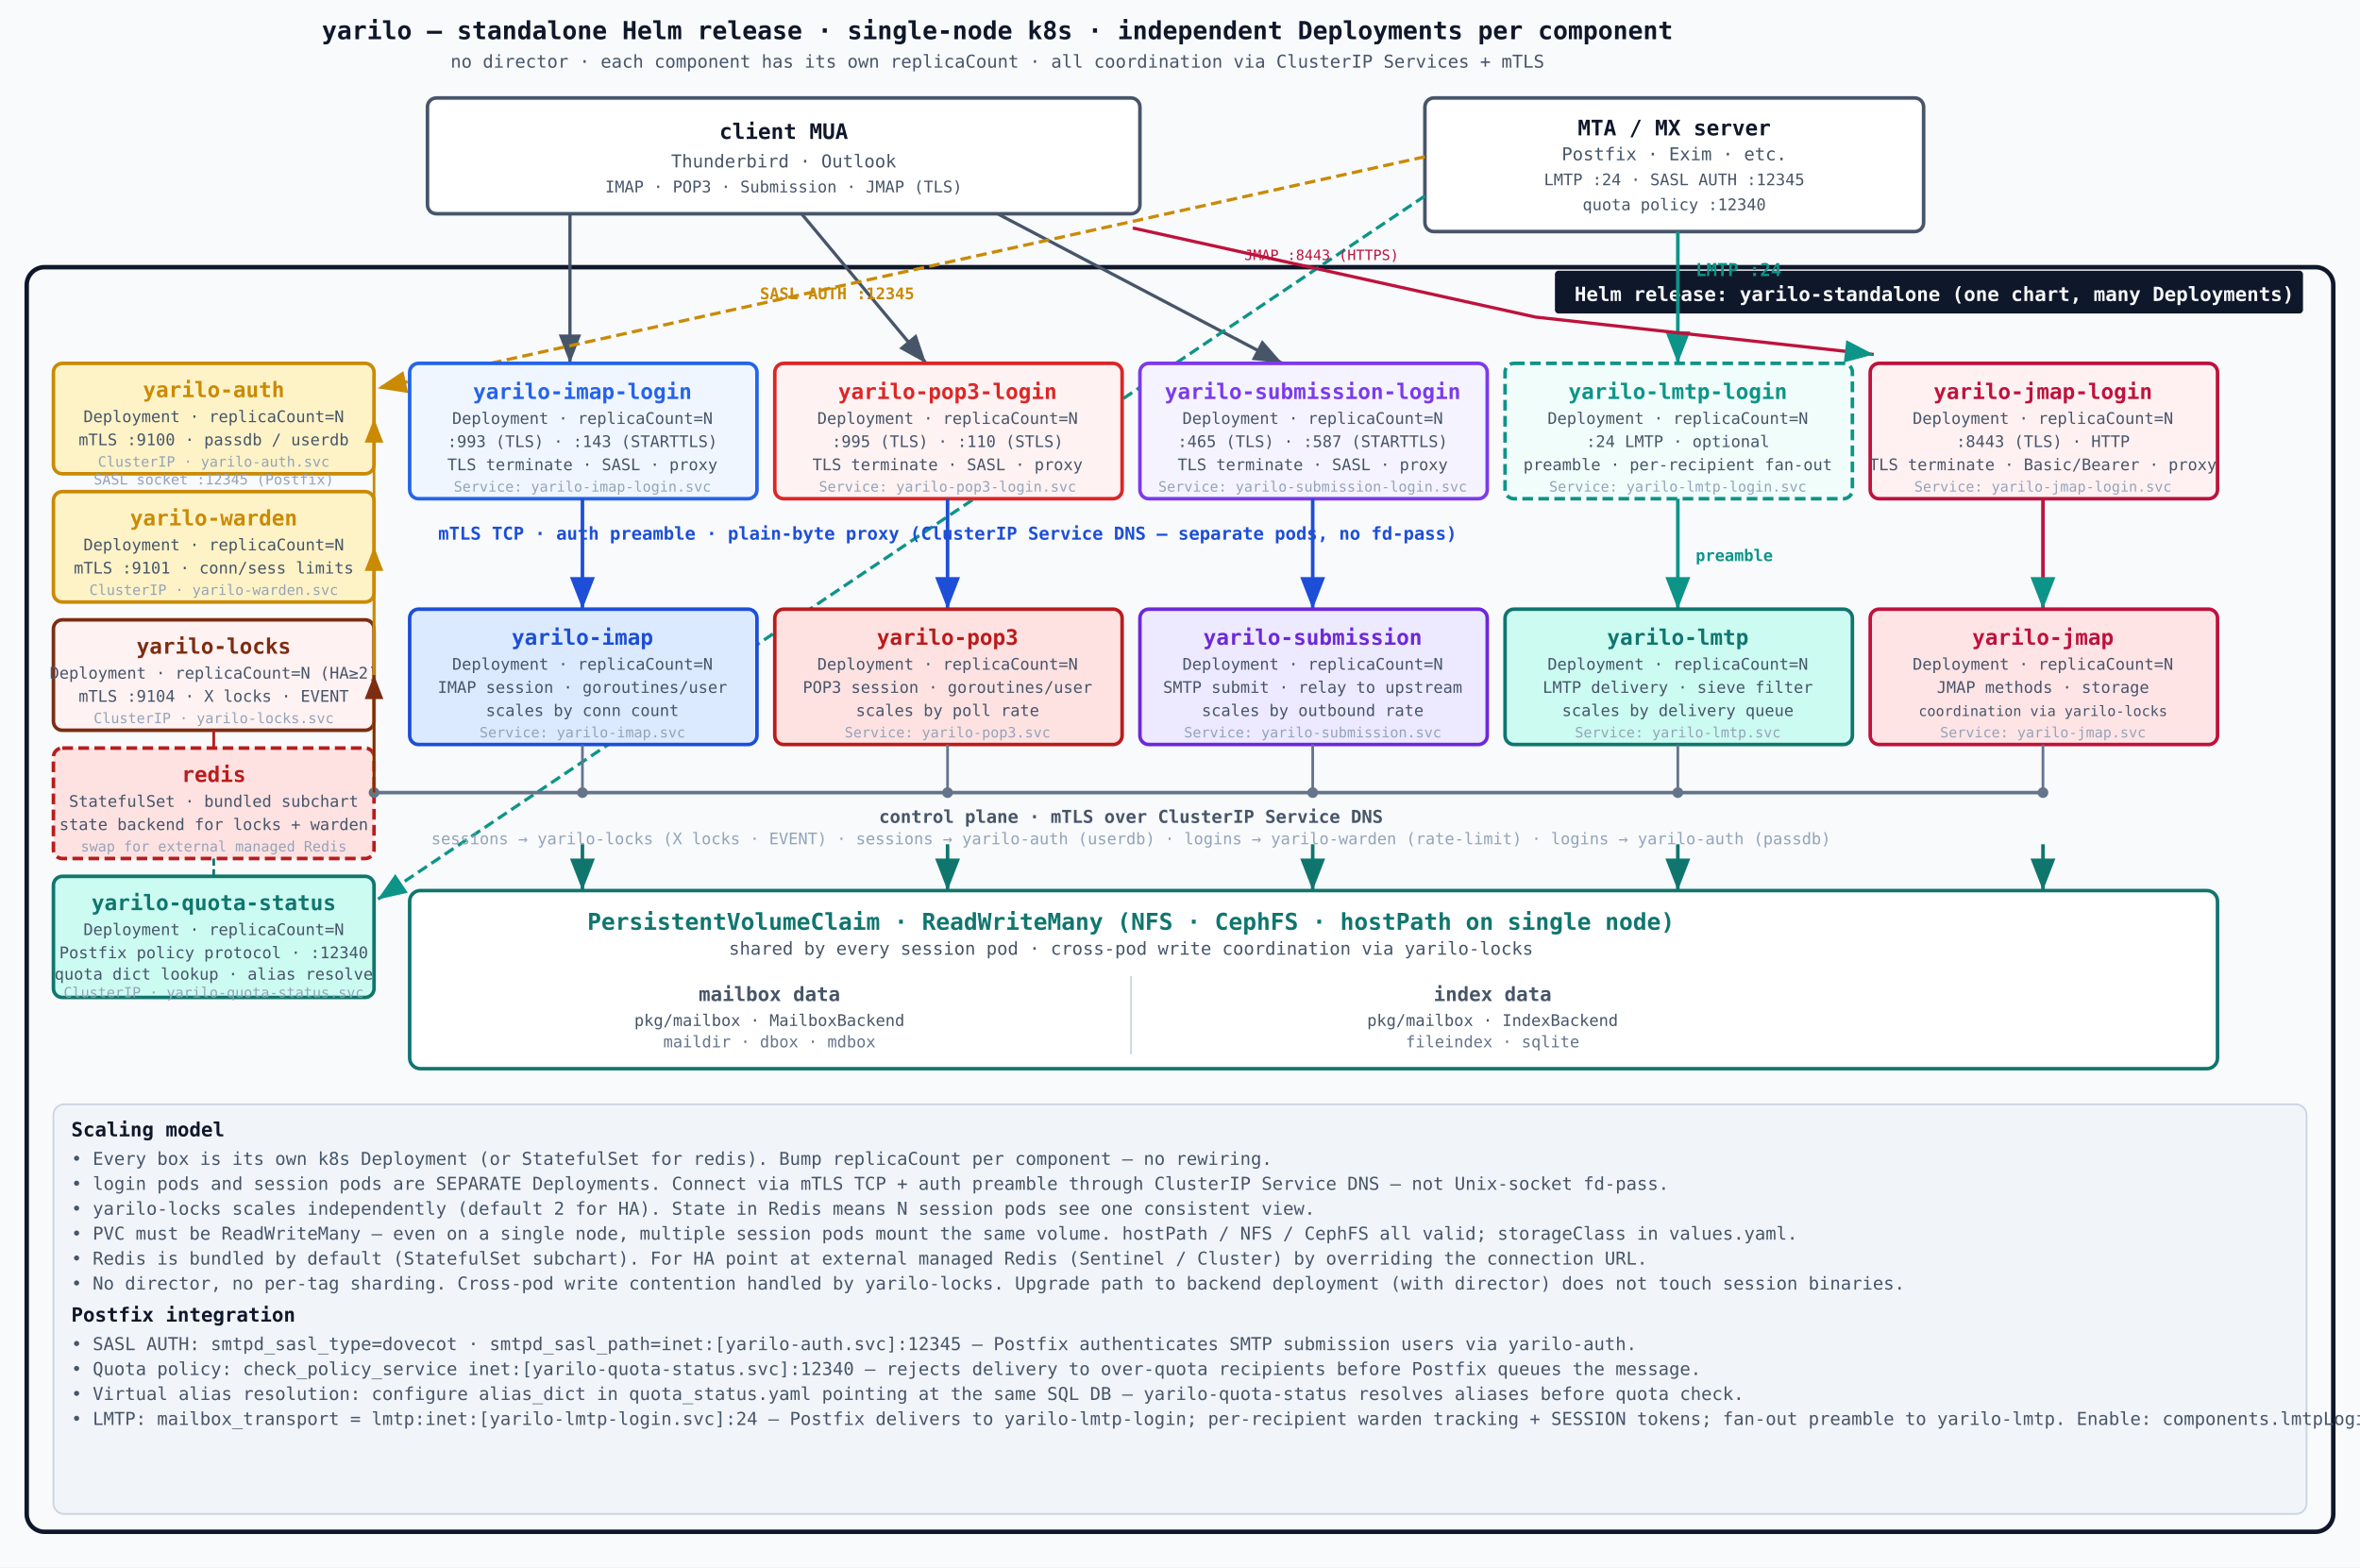
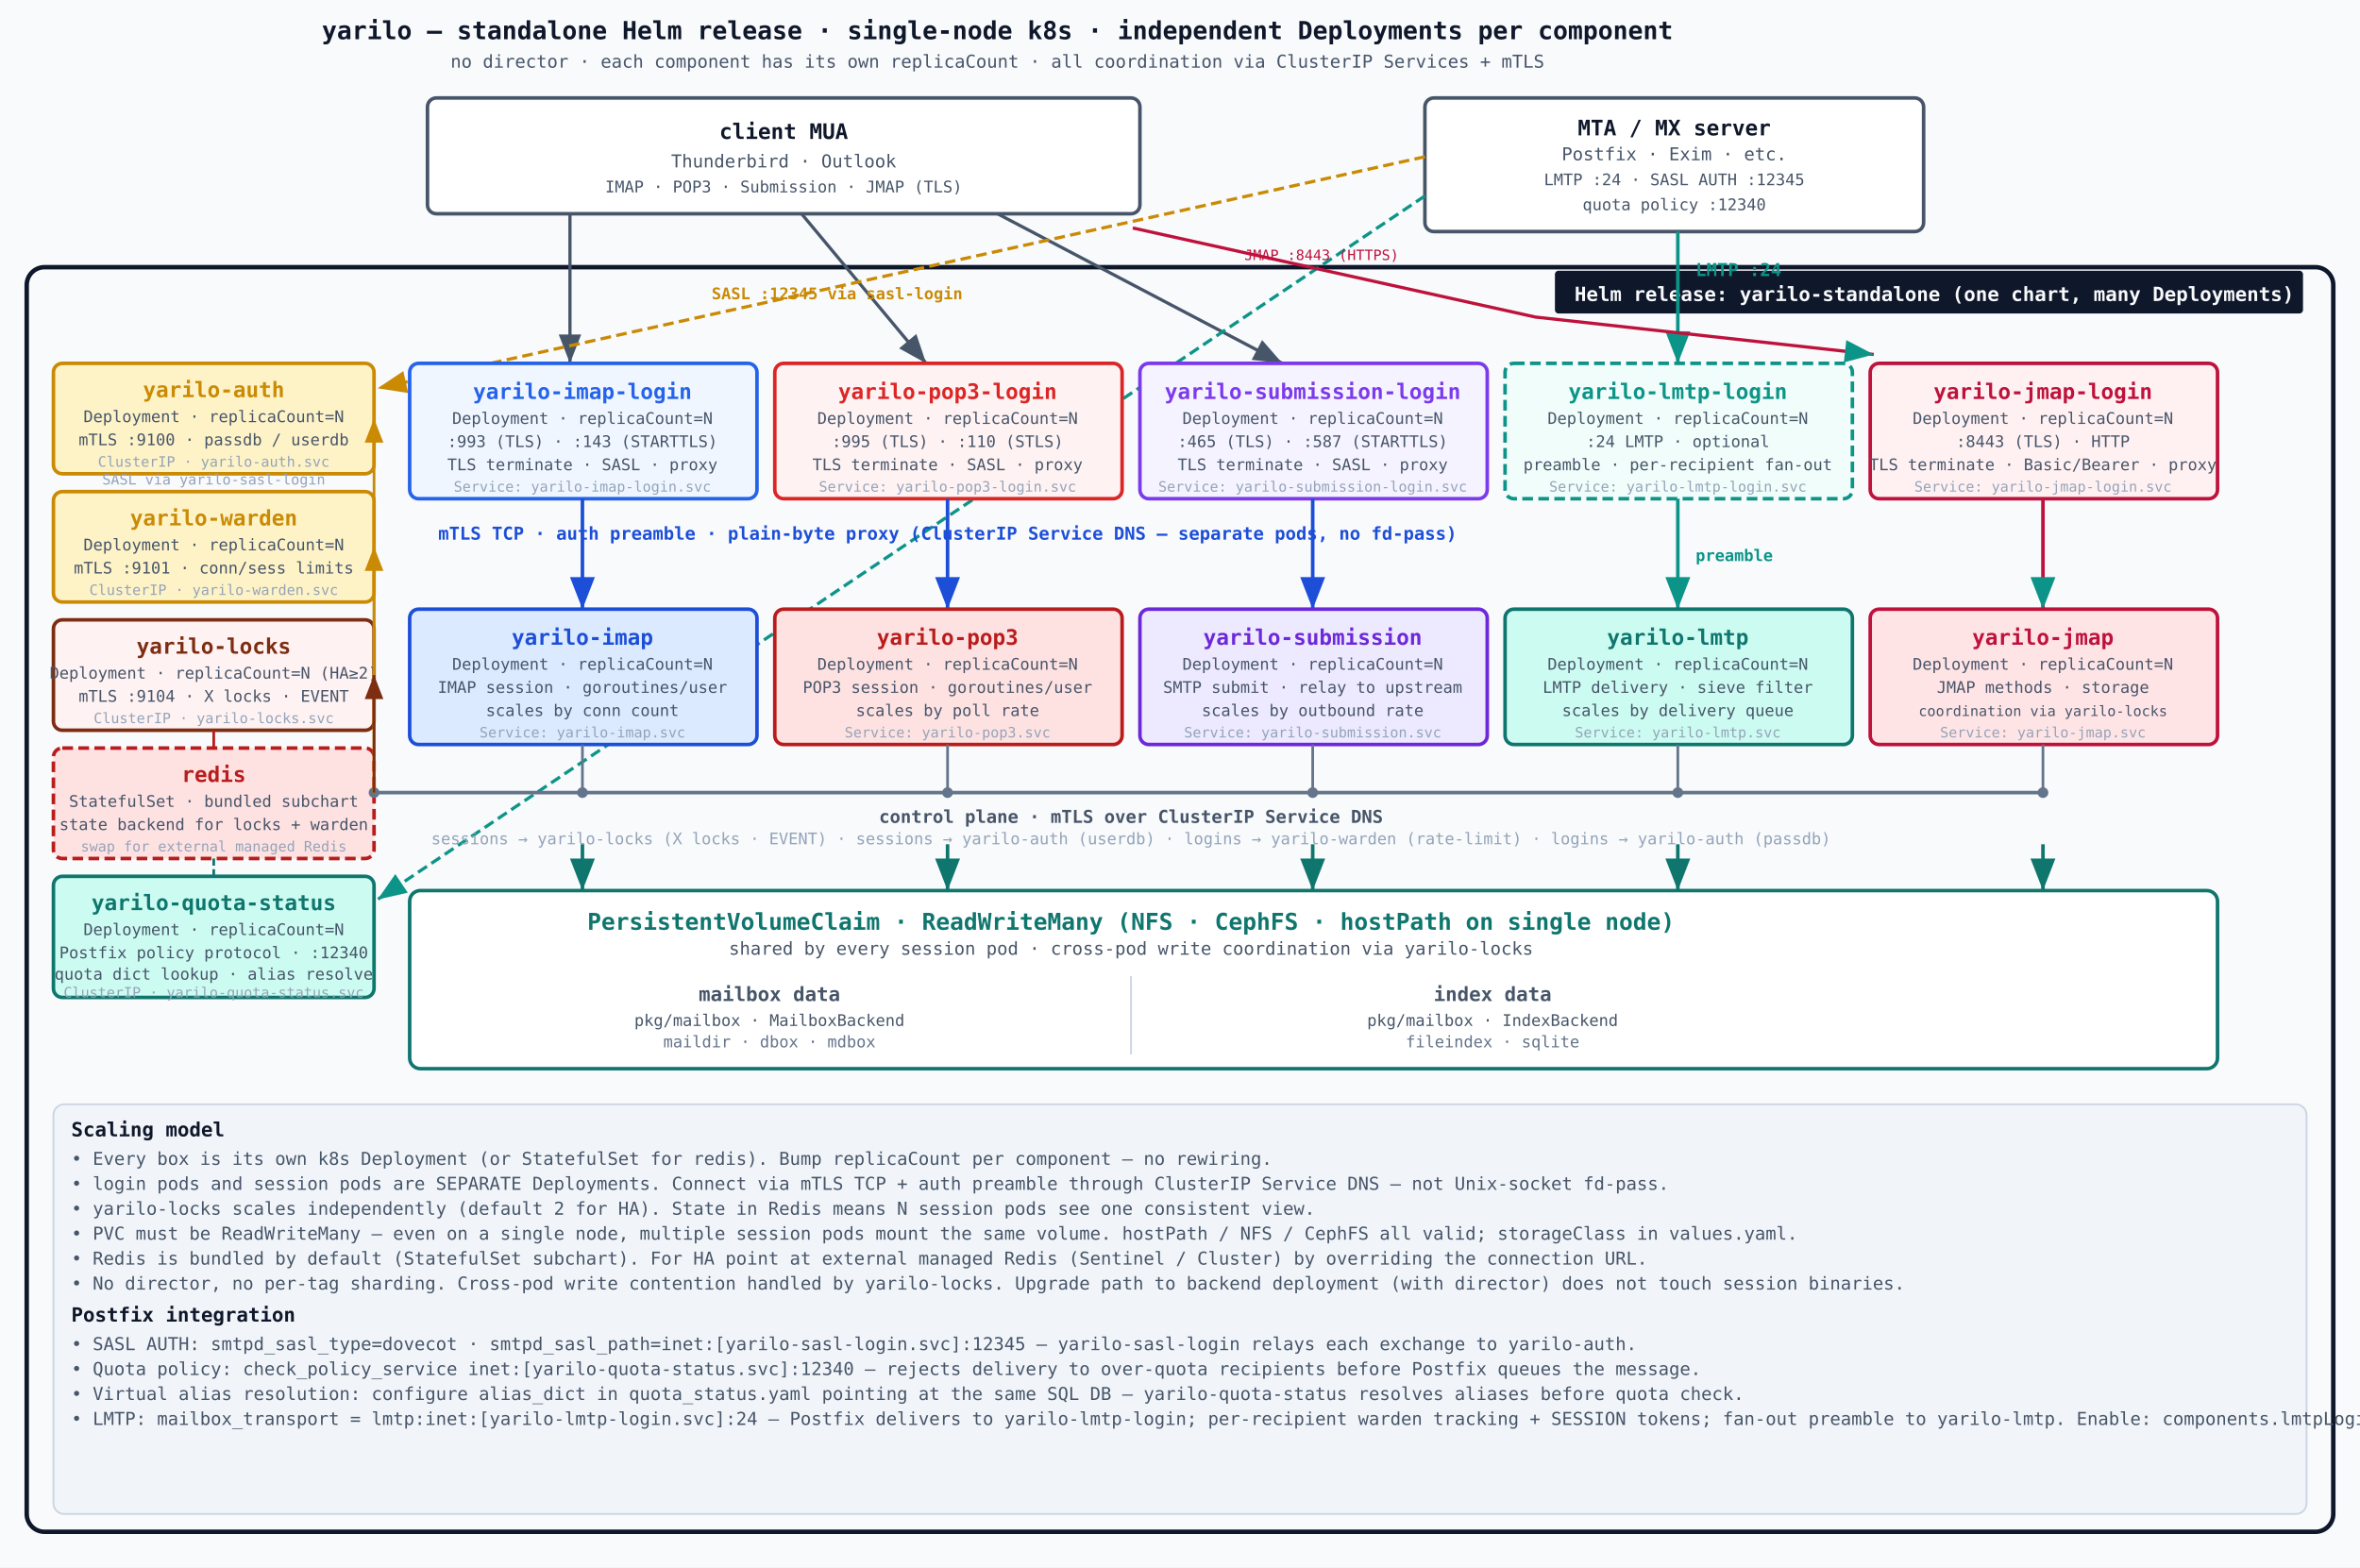
<svg xmlns="http://www.w3.org/2000/svg" width="1325" height="880" font-family="monospace">
  <defs>
    <marker id="aa" markerWidth="9" markerHeight="7" refX="9" refY="3.5" orient="auto">
      <polygon points="0 0,9 3.5,0 7" fill="#ca8a04" />
    </marker>
    <marker id="ax" markerWidth="9" markerHeight="7" refX="9" refY="3.5" orient="auto">
      <polygon points="0 0,9 3.5,0 7" fill="#475569" />
    </marker>
    <marker id="ap" markerWidth="9" markerHeight="7" refX="9" refY="3.5" orient="auto">
      <polygon points="0 0,9 3.5,0 7" fill="#0f766e" />
    </marker>
    <marker id="al" markerWidth="9" markerHeight="7" refX="9" refY="3.5" orient="auto">
      <polygon points="0 0,9 3.5,0 7" fill="#7c2d12" />
    </marker>
    <marker id="ad" markerWidth="9" markerHeight="7" refX="9" refY="3.5" orient="auto">
      <polygon points="0 0,9 3.5,0 7" fill="#1d4ed8" />
    </marker>
    <marker id="ar" markerWidth="9" markerHeight="7" refX="9" refY="3.5" orient="auto">
      <polygon points="0 0,9 3.5,0 7" fill="#b91c1c" />
    </marker>
    <marker id="aq" markerWidth="9" markerHeight="7" refX="9" refY="3.5" orient="auto">
      <polygon points="0 0,9 3.5,0 7" fill="#0d9488" />
    </marker>
  </defs>
  <rect width="1325" height="880" fill="#f8fafc" />
  <text x="560" y="22" text-anchor="middle" fill="#0f172a" font-size="14" font-weight="bold">yarilo — standalone Helm release · single-node k8s · independent Deployments per component</text>
  <text x="560" y="38" text-anchor="middle" fill="#475569" font-size="10">no director · each component has its own replicaCount · all coordination via ClusterIP Services + mTLS</text>
  <rect x="240" y="55" width="400" height="65" rx="5" fill="#ffffff" stroke="#475569" stroke-width="2" />
  <text x="440" y="78" text-anchor="middle" fill="#0f172a" font-size="12" font-weight="bold">client MUA</text>
  <text x="440" y="94" text-anchor="middle" fill="#475569" font-size="10">Thunderbird · Outlook</text>
  <text x="440" y="108" text-anchor="middle" fill="#475569" font-size="9">IMAP · POP3 · Submission · JMAP (TLS)</text>
  <rect x="800" y="55" width="280" height="75" rx="5" fill="#ffffff" stroke="#475569" stroke-width="2" />
  <text x="940" y="76" text-anchor="middle" fill="#0f172a" font-size="12" font-weight="bold">MTA / MX server</text>
  <text x="940" y="90" text-anchor="middle" fill="#475569" font-size="10">Postfix · Exim · etc.</text>
  <text x="940" y="104" text-anchor="middle" fill="#475569" font-size="9">LMTP :24 · SASL AUTH :12345</text>
  <text x="940" y="118" text-anchor="middle" fill="#475569" font-size="9">quota policy :12340</text>
  <rect x="15" y="150" width="1295" height="710" rx="10" fill="none" stroke="#0f172a" stroke-width="2.5" />
  <rect x="873" y="152" width="420" height="24" rx="2" fill="#0f172a" />
  <text x="1288" y="169" text-anchor="end" fill="#f8fafc" font-size="11" font-weight="bold">Helm release: yarilo-standalone (one chart, many Deployments)</text>
  <line x1="320" y1="120" x2="320" y2="204" stroke="#475569" stroke-width="1.8" marker-end="url(#ax)" />
  <line x1="450" y1="120" x2="520" y2="204" stroke="#475569" stroke-width="1.8" marker-end="url(#ax)" />
  <line x1="560" y1="120" x2="720" y2="204" stroke="#475569" stroke-width="1.8" marker-end="url(#ax)" />
  <line x1="942" y1="130" x2="942" y2="204" stroke="#0d9488" stroke-width="2" marker-end="url(#aq)" />
  <text x="952" y="155" fill="#0d9488" font-size="10" font-weight="bold">LMTP :24</text>
  <line x1="800" y1="88" x2="212" y2="218" stroke="#ca8a04" stroke-width="1.8" stroke-dasharray="6,3" marker-end="url(#aa)" />
-   <text x="470" y="168" text-anchor="middle" fill="#ca8a04" font-size="9" font-weight="bold">SASL AUTH :12345</text>
+   <text x="470" y="168" text-anchor="middle" fill="#ca8a04" font-size="9" font-weight="bold">SASL :12345 via sasl-login</text>
  <line x1="800" y1="110" x2="212" y2="505" stroke="#0d9488" stroke-width="1.8" stroke-dasharray="6,3" marker-end="url(#aq)" />
  <text x="480" y="380" text-anchor="middle" fill="#0d9488" font-size="9" font-weight="bold">policy :12340</text>
  <rect x="30" y="204" width="180" height="62" rx="5" fill="#fef3c7" stroke="#ca8a04" stroke-width="2" />
  <text x="120" y="223" text-anchor="middle" fill="#ca8a04" font-size="12" font-weight="bold">yarilo-auth</text>
  <text x="120" y="237" text-anchor="middle" fill="#475569" font-size="9">Deployment · replicaCount=N</text>
  <text x="120" y="250" text-anchor="middle" fill="#475569" font-size="9">mTLS :9100 · passdb / userdb</text>
  <text x="120" y="262" text-anchor="middle" fill="#94a3b8" font-size="8">ClusterIP · yarilo-auth.svc</text>
-   <text x="120" y="272" text-anchor="middle" fill="#94a3b8" font-size="8">SASL socket :12345 (Postfix)</text>
+   <text x="120" y="272" text-anchor="middle" fill="#94a3b8" font-size="8">SASL via yarilo-sasl-login</text>
  <rect x="30" y="276" width="180" height="62" rx="5" fill="#fef3c7" stroke="#ca8a04" stroke-width="2" />
  <text x="120" y="295" text-anchor="middle" fill="#ca8a04" font-size="12" font-weight="bold">yarilo-warden</text>
  <text x="120" y="309" text-anchor="middle" fill="#475569" font-size="9">Deployment · replicaCount=N</text>
  <text x="120" y="322" text-anchor="middle" fill="#475569" font-size="9">mTLS :9101 · conn/sess limits</text>
  <text x="120" y="334" text-anchor="middle" fill="#94a3b8" font-size="8">ClusterIP · yarilo-warden.svc</text>
  <rect x="30" y="348" width="180" height="62" rx="5" fill="#fef2f2" stroke="#7c2d12" stroke-width="2" />
  <text x="120" y="367" text-anchor="middle" fill="#7c2d12" font-size="12" font-weight="bold">yarilo-locks</text>
  <text x="120" y="381" text-anchor="middle" fill="#475569" font-size="9">Deployment · replicaCount=N (HA≥2)</text>
  <text x="120" y="394" text-anchor="middle" fill="#475569" font-size="9">mTLS :9104 · X locks · EVENT</text>
  <text x="120" y="406" text-anchor="middle" fill="#94a3b8" font-size="8">ClusterIP · yarilo-locks.svc</text>
  <rect x="30" y="420" width="180" height="62" rx="5" fill="#fee2e2" stroke="#b91c1c" stroke-width="2" stroke-dasharray="6,3" />
  <text x="120" y="439" text-anchor="middle" fill="#b91c1c" font-size="12" font-weight="bold">redis</text>
  <text x="120" y="453" text-anchor="middle" fill="#475569" font-size="9">StatefulSet · bundled subchart</text>
  <text x="120" y="466" text-anchor="middle" fill="#475569" font-size="9">state backend for locks + warden</text>
  <text x="120" y="478" text-anchor="middle" fill="#94a3b8" font-size="8">swap for external managed Redis</text>
  <line x1="120" y1="410" x2="120" y2="420" stroke="#b91c1c" stroke-width="1.5" />
  <rect x="30" y="492" width="180" height="68" rx="5" fill="#ccfbf1" stroke="#0f766e" stroke-width="2" />
  <text x="120" y="511" text-anchor="middle" fill="#0f766e" font-size="12" font-weight="bold">yarilo-quota-status</text>
  <text x="120" y="525" text-anchor="middle" fill="#475569" font-size="9">Deployment · replicaCount=N</text>
  <text x="120" y="538" text-anchor="middle" fill="#475569" font-size="9">Postfix policy protocol · :12340</text>
  <text x="120" y="550" text-anchor="middle" fill="#475569" font-size="9">quota dict lookup · alias resolve</text>
  <text x="120" y="560" text-anchor="middle" fill="#94a3b8" font-size="8">ClusterIP · yarilo-quota-status.svc</text>
  <line x1="120" y1="482" x2="120" y2="492" stroke="#0f766e" stroke-width="1.5" stroke-dasharray="4,2" />
  <rect x="230" y="204" width="195" height="76" rx="5" fill="#eff6ff" stroke="#2563eb" stroke-width="2" />
  <text x="327" y="224" text-anchor="middle" fill="#2563eb" font-size="12" font-weight="bold">yarilo-imap-login</text>
  <text x="327" y="238" text-anchor="middle" fill="#475569" font-size="9">Deployment · replicaCount=N</text>
  <text x="327" y="251" text-anchor="middle" fill="#475569" font-size="9">:993 (TLS) · :143 (STARTTLS)</text>
  <text x="327" y="264" text-anchor="middle" fill="#475569" font-size="9">TLS terminate · SASL · proxy</text>
  <text x="327" y="276" text-anchor="middle" fill="#94a3b8" font-size="8">Service: yarilo-imap-login.svc</text>
  <rect x="435" y="204" width="195" height="76" rx="5" fill="#fef2f2" stroke="#dc2626" stroke-width="2" />
  <text x="532" y="224" text-anchor="middle" fill="#dc2626" font-size="12" font-weight="bold">yarilo-pop3-login</text>
  <text x="532" y="238" text-anchor="middle" fill="#475569" font-size="9">Deployment · replicaCount=N</text>
  <text x="532" y="251" text-anchor="middle" fill="#475569" font-size="9">:995 (TLS) · :110 (STLS)</text>
  <text x="532" y="264" text-anchor="middle" fill="#475569" font-size="9">TLS terminate · SASL · proxy</text>
  <text x="532" y="276" text-anchor="middle" fill="#94a3b8" font-size="8">Service: yarilo-pop3-login.svc</text>
  <rect x="640" y="204" width="195" height="76" rx="5" fill="#f5f3ff" stroke="#7c3aed" stroke-width="2" />
  <text x="737" y="224" text-anchor="middle" fill="#7c3aed" font-size="12" font-weight="bold">yarilo-submission-login</text>
  <text x="737" y="238" text-anchor="middle" fill="#475569" font-size="9">Deployment · replicaCount=N</text>
  <text x="737" y="251" text-anchor="middle" fill="#475569" font-size="9">:465 (TLS) · :587 (STARTTLS)</text>
  <text x="737" y="264" text-anchor="middle" fill="#475569" font-size="9">TLS terminate · SASL · proxy</text>
  <text x="737" y="276" text-anchor="middle" fill="#94a3b8" font-size="8">Service: yarilo-submission-login.svc</text>
  <rect x="845" y="204" width="195" height="76" rx="5" fill="#f0fdfa" stroke="#0d9488" stroke-width="2" stroke-dasharray="6,3" />
  <text x="942" y="224" text-anchor="middle" fill="#0d9488" font-size="12" font-weight="bold">yarilo-lmtp-login</text>
  <text x="942" y="238" text-anchor="middle" fill="#475569" font-size="9">Deployment · replicaCount=N</text>
  <text x="942" y="251" text-anchor="middle" fill="#475569" font-size="9">:24 LMTP · optional</text>
  <text x="942" y="264" text-anchor="middle" fill="#475569" font-size="9">preamble · per-recipient fan-out</text>
  <text x="942" y="276" text-anchor="middle" fill="#94a3b8" font-size="8">Service: yarilo-lmtp-login.svc</text>
  <line x1="327" y1="280" x2="327" y2="342" stroke="#1d4ed8" stroke-width="2" marker-end="url(#ad)" />
  <line x1="532" y1="280" x2="532" y2="342" stroke="#1d4ed8" stroke-width="2" marker-end="url(#ad)" />
  <line x1="737" y1="280" x2="737" y2="342" stroke="#1d4ed8" stroke-width="2" marker-end="url(#ad)" />
  <line x1="942" y1="280" x2="942" y2="342" stroke="#0d9488" stroke-width="2" marker-end="url(#aq)" />
  <text x="952" y="315" fill="#0d9488" font-size="9" font-weight="bold">preamble</text>
  <text x="532" y="303" text-anchor="middle" fill="#1d4ed8" font-size="10" font-weight="bold">mTLS TCP · auth preamble · plain-byte proxy (ClusterIP Service DNS — separate pods, no fd-pass)</text>
  <rect x="230" y="342" width="195" height="76" rx="5" fill="#dbeafe" stroke="#1d4ed8" stroke-width="2" />
  <text x="327" y="362" text-anchor="middle" fill="#1d4ed8" font-size="12" font-weight="bold">yarilo-imap</text>
  <text x="327" y="376" text-anchor="middle" fill="#475569" font-size="9">Deployment · replicaCount=N</text>
  <text x="327" y="389" text-anchor="middle" fill="#475569" font-size="9">IMAP session · goroutines/user</text>
  <text x="327" y="402" text-anchor="middle" fill="#475569" font-size="9">scales by conn count</text>
  <text x="327" y="414" text-anchor="middle" fill="#94a3b8" font-size="8">Service: yarilo-imap.svc</text>
  <rect x="435" y="342" width="195" height="76" rx="5" fill="#fee2e2" stroke="#b91c1c" stroke-width="2" />
  <text x="532" y="362" text-anchor="middle" fill="#b91c1c" font-size="12" font-weight="bold">yarilo-pop3</text>
  <text x="532" y="376" text-anchor="middle" fill="#475569" font-size="9">Deployment · replicaCount=N</text>
  <text x="532" y="389" text-anchor="middle" fill="#475569" font-size="9">POP3 session · goroutines/user</text>
  <text x="532" y="402" text-anchor="middle" fill="#475569" font-size="9">scales by poll rate</text>
  <text x="532" y="414" text-anchor="middle" fill="#94a3b8" font-size="8">Service: yarilo-pop3.svc</text>
  <rect x="640" y="342" width="195" height="76" rx="5" fill="#ede9fe" stroke="#6d28d9" stroke-width="2" />
  <text x="737" y="362" text-anchor="middle" fill="#6d28d9" font-size="12" font-weight="bold">yarilo-submission</text>
  <text x="737" y="376" text-anchor="middle" fill="#475569" font-size="9">Deployment · replicaCount=N</text>
  <text x="737" y="389" text-anchor="middle" fill="#475569" font-size="9">SMTP submit · relay to upstream</text>
  <text x="737" y="402" text-anchor="middle" fill="#475569" font-size="9">scales by outbound rate</text>
  <text x="737" y="414" text-anchor="middle" fill="#94a3b8" font-size="8">Service: yarilo-submission.svc</text>
  <rect x="845" y="342" width="195" height="76" rx="5" fill="#ccfbf1" stroke="#0f766e" stroke-width="2" />
  <text x="942" y="362" text-anchor="middle" fill="#0f766e" font-size="12" font-weight="bold">yarilo-lmtp</text>
  <text x="942" y="376" text-anchor="middle" fill="#475569" font-size="9">Deployment · replicaCount=N</text>
  <text x="942" y="389" text-anchor="middle" fill="#475569" font-size="9">LMTP delivery · sieve filter</text>
  <text x="942" y="402" text-anchor="middle" fill="#475569" font-size="9">scales by delivery queue</text>
  <text x="942" y="414" text-anchor="middle" fill="#94a3b8" font-size="8">Service: yarilo-lmtp.svc</text>
  <line x1="327" y1="418" x2="327" y2="445" stroke="#64748b" stroke-width="1.5" />
  <line x1="532" y1="418" x2="532" y2="445" stroke="#64748b" stroke-width="1.5" />
  <line x1="737" y1="418" x2="737" y2="445" stroke="#64748b" stroke-width="1.5" />
  <line x1="942" y1="418" x2="942" y2="445" stroke="#64748b" stroke-width="1.5" />
  <line x1="210" y1="445" x2="1147" y2="445" stroke="#64748b" stroke-width="2" />
  <circle cx="327" cy="445" r="3" fill="#64748b" />
  <circle cx="532" cy="445" r="3" fill="#64748b" />
  <circle cx="737" cy="445" r="3" fill="#64748b" />
  <circle cx="942" cy="445" r="3" fill="#64748b" />
  <circle cx="1147" cy="445" r="3" fill="#64748b" />
  <circle cx="210" cy="445" r="3" fill="#64748b" />
  <text x="635" y="462" text-anchor="middle" fill="#475569" font-size="10" font-weight="bold">control plane · mTLS over ClusterIP Service DNS</text>
  <text x="635" y="474" text-anchor="middle" fill="#94a3b8" font-size="9">sessions → yarilo-locks (X locks · EVENT) · sessions → yarilo-auth (userdb) · logins → yarilo-warden (rate-limit) · logins → yarilo-auth (passdb)</text>
  <line x1="210" y1="445" x2="210" y2="235" stroke="#ca8a04" stroke-width="1.5" marker-end="url(#aa)" />
  <line x1="210" y1="445" x2="210" y2="307" stroke="#ca8a04" stroke-width="1.5" marker-end="url(#aa)" />
  <line x1="210" y1="445" x2="210" y2="379" stroke="#7c2d12" stroke-width="1.5" marker-end="url(#al)" />
  <line x1="327" y1="474" x2="327" y2="500" stroke="#0f766e" stroke-width="2" marker-end="url(#ap)" />
  <line x1="532" y1="474" x2="532" y2="500" stroke="#0f766e" stroke-width="2" marker-end="url(#ap)" />
  <line x1="737" y1="474" x2="737" y2="500" stroke="#0f766e" stroke-width="2" marker-end="url(#ap)" />
  <line x1="942" y1="474" x2="942" y2="500" stroke="#0f766e" stroke-width="2" marker-end="url(#ap)" />
  <path d="M 636 128 L 862 178 L 1052 199" fill="none" stroke="#be123c" stroke-width="1.8" marker-end="url(#aq)" />
  <text x="742" y="146" text-anchor="middle" fill="#be123c" font-size="8">JMAP :8443 (HTTPS)</text>
  <rect x="1050" y="204" width="195" height="76" rx="5" fill="#fff1f2" stroke="#be123c" stroke-width="2" />
  <text x="1147" y="224" text-anchor="middle" fill="#be123c" font-size="12" font-weight="bold">yarilo-jmap-login</text>
  <text x="1147" y="238" text-anchor="middle" fill="#475569" font-size="9">Deployment · replicaCount=N</text>
  <text x="1147" y="251" text-anchor="middle" fill="#475569" font-size="9">:8443 (TLS) · HTTP</text>
  <text x="1147" y="264" text-anchor="middle" fill="#475569" font-size="9">TLS terminate · Basic/Bearer · proxy</text>
  <text x="1147" y="276" text-anchor="middle" fill="#94a3b8" font-size="8">Service: yarilo-jmap-login.svc</text>
  <line x1="1147" y1="280" x2="1147" y2="342" stroke="#be123c" stroke-width="2" marker-end="url(#aq)" />
  <rect x="1050" y="342" width="195" height="76" rx="5" fill="#ffe4e6" stroke="#be123c" stroke-width="2" />
  <text x="1147" y="362" text-anchor="middle" fill="#be123c" font-size="12" font-weight="bold">yarilo-jmap</text>
  <text x="1147" y="376" text-anchor="middle" fill="#475569" font-size="9">Deployment · replicaCount=N</text>
  <text x="1147" y="389" text-anchor="middle" fill="#475569" font-size="9">JMAP methods · storage</text>
  <text x="1147" y="402" text-anchor="middle" fill="#475569" font-size="8">coordination via yarilo-locks</text>
  <text x="1147" y="414" text-anchor="middle" fill="#94a3b8" font-size="8">Service: yarilo-jmap.svc</text>
  <line x1="1147" y1="418" x2="1147" y2="445" stroke="#64748b" stroke-width="1.5" />
  <line x1="1147" y1="474" x2="1147" y2="500" stroke="#0f766e" stroke-width="2" marker-end="url(#ap)" />
  <rect x="230" y="500" width="1015" height="100" rx="6" fill="#ffffff" stroke="#0f766e" stroke-width="2" />
  <text x="635" y="522" text-anchor="middle" fill="#0f766e" font-size="13" font-weight="bold">PersistentVolumeClaim · ReadWriteMany (NFS · CephFS · hostPath on single node)</text>
  <text x="635" y="536" text-anchor="middle" fill="#475569" font-size="10">shared by every session pod · cross-pod write coordination via yarilo-locks</text>
  <line x1="635" y1="548" x2="635" y2="592" stroke="#cbd5e1" stroke-width="1" />
  <text x="432" y="562" text-anchor="middle" fill="#475569" font-size="11" font-weight="bold">mailbox data</text>
  <text x="432" y="576" text-anchor="middle" fill="#475569" font-size="9">pkg/mailbox · MailboxBackend</text>
  <text x="432" y="588" text-anchor="middle" fill="#64748b" font-size="9">maildir · dbox · mdbox</text>
  <text x="838" y="562" text-anchor="middle" fill="#475569" font-size="11" font-weight="bold">index data</text>
  <text x="838" y="576" text-anchor="middle" fill="#475569" font-size="9">pkg/mailbox · IndexBackend</text>
  <text x="838" y="588" text-anchor="middle" fill="#64748b" font-size="9">fileindex · sqlite</text>
  <rect x="30" y="620" width="1265" height="230" rx="6" fill="#f1f5f9" stroke="#cbd5e1" stroke-width="1" />
  <text x="40" y="638" fill="#0f172a" font-size="11" font-weight="bold">Scaling model</text>
  <text x="40" y="654" fill="#475569" font-size="10">• Every box is its own k8s Deployment (or StatefulSet for redis). Bump replicaCount per component — no rewiring.</text>
  <text x="40" y="668" fill="#475569" font-size="10">• login pods and session pods are SEPARATE Deployments. Connect via mTLS TCP + auth preamble through ClusterIP Service DNS — not Unix-socket fd-pass.</text>
  <text x="40" y="682" fill="#475569" font-size="10">• yarilo-locks scales independently (default 2 for HA). State in Redis means N session pods see one consistent view.</text>
  <text x="40" y="696" fill="#475569" font-size="10">• PVC must be ReadWriteMany — even on a single node, multiple session pods mount the same volume. hostPath / NFS / CephFS all valid; storageClass in values.yaml.</text>
  <text x="40" y="710" fill="#475569" font-size="10">• Redis is bundled by default (StatefulSet subchart). For HA point at external managed Redis (Sentinel / Cluster) by overriding the connection URL.</text>
  <text x="40" y="724" fill="#475569" font-size="10">• No director, no per-tag sharding. Cross-pod write contention handled by yarilo-locks. Upgrade path to backend deployment (with director) does not touch session binaries.</text>
  <text x="40" y="742" fill="#0f172a" font-size="11" font-weight="bold">Postfix integration</text>
-   <text x="40" y="758" fill="#475569" font-size="10">• SASL AUTH: smtpd_sasl_type=dovecot · smtpd_sasl_path=inet:[yarilo-auth.svc]:12345 — Postfix authenticates SMTP submission users via yarilo-auth.</text>
+   <text x="40" y="758" fill="#475569" font-size="10">• SASL AUTH: smtpd_sasl_type=dovecot · smtpd_sasl_path=inet:[yarilo-sasl-login.svc]:12345 — yarilo-sasl-login relays each exchange to yarilo-auth.</text>
  <text x="40" y="772" fill="#475569" font-size="10">• Quota policy: check_policy_service inet:[yarilo-quota-status.svc]:12340 — rejects delivery to over-quota recipients before Postfix queues the message.</text>
  <text x="40" y="786" fill="#475569" font-size="10">• Virtual alias resolution: configure alias_dict in quota_status.yaml pointing at the same SQL DB — yarilo-quota-status resolves aliases before quota check.</text>
  <text x="40" y="800" fill="#475569" font-size="10">• LMTP: mailbox_transport = lmtp:inet:[yarilo-lmtp-login.svc]:24 — Postfix delivers to yarilo-lmtp-login; per-recipient warden tracking + SESSION tokens; fan-out preamble to yarilo-lmtp. Enable: components.lmtpLogin.enabled: true in values.yaml.</text>
</svg>
